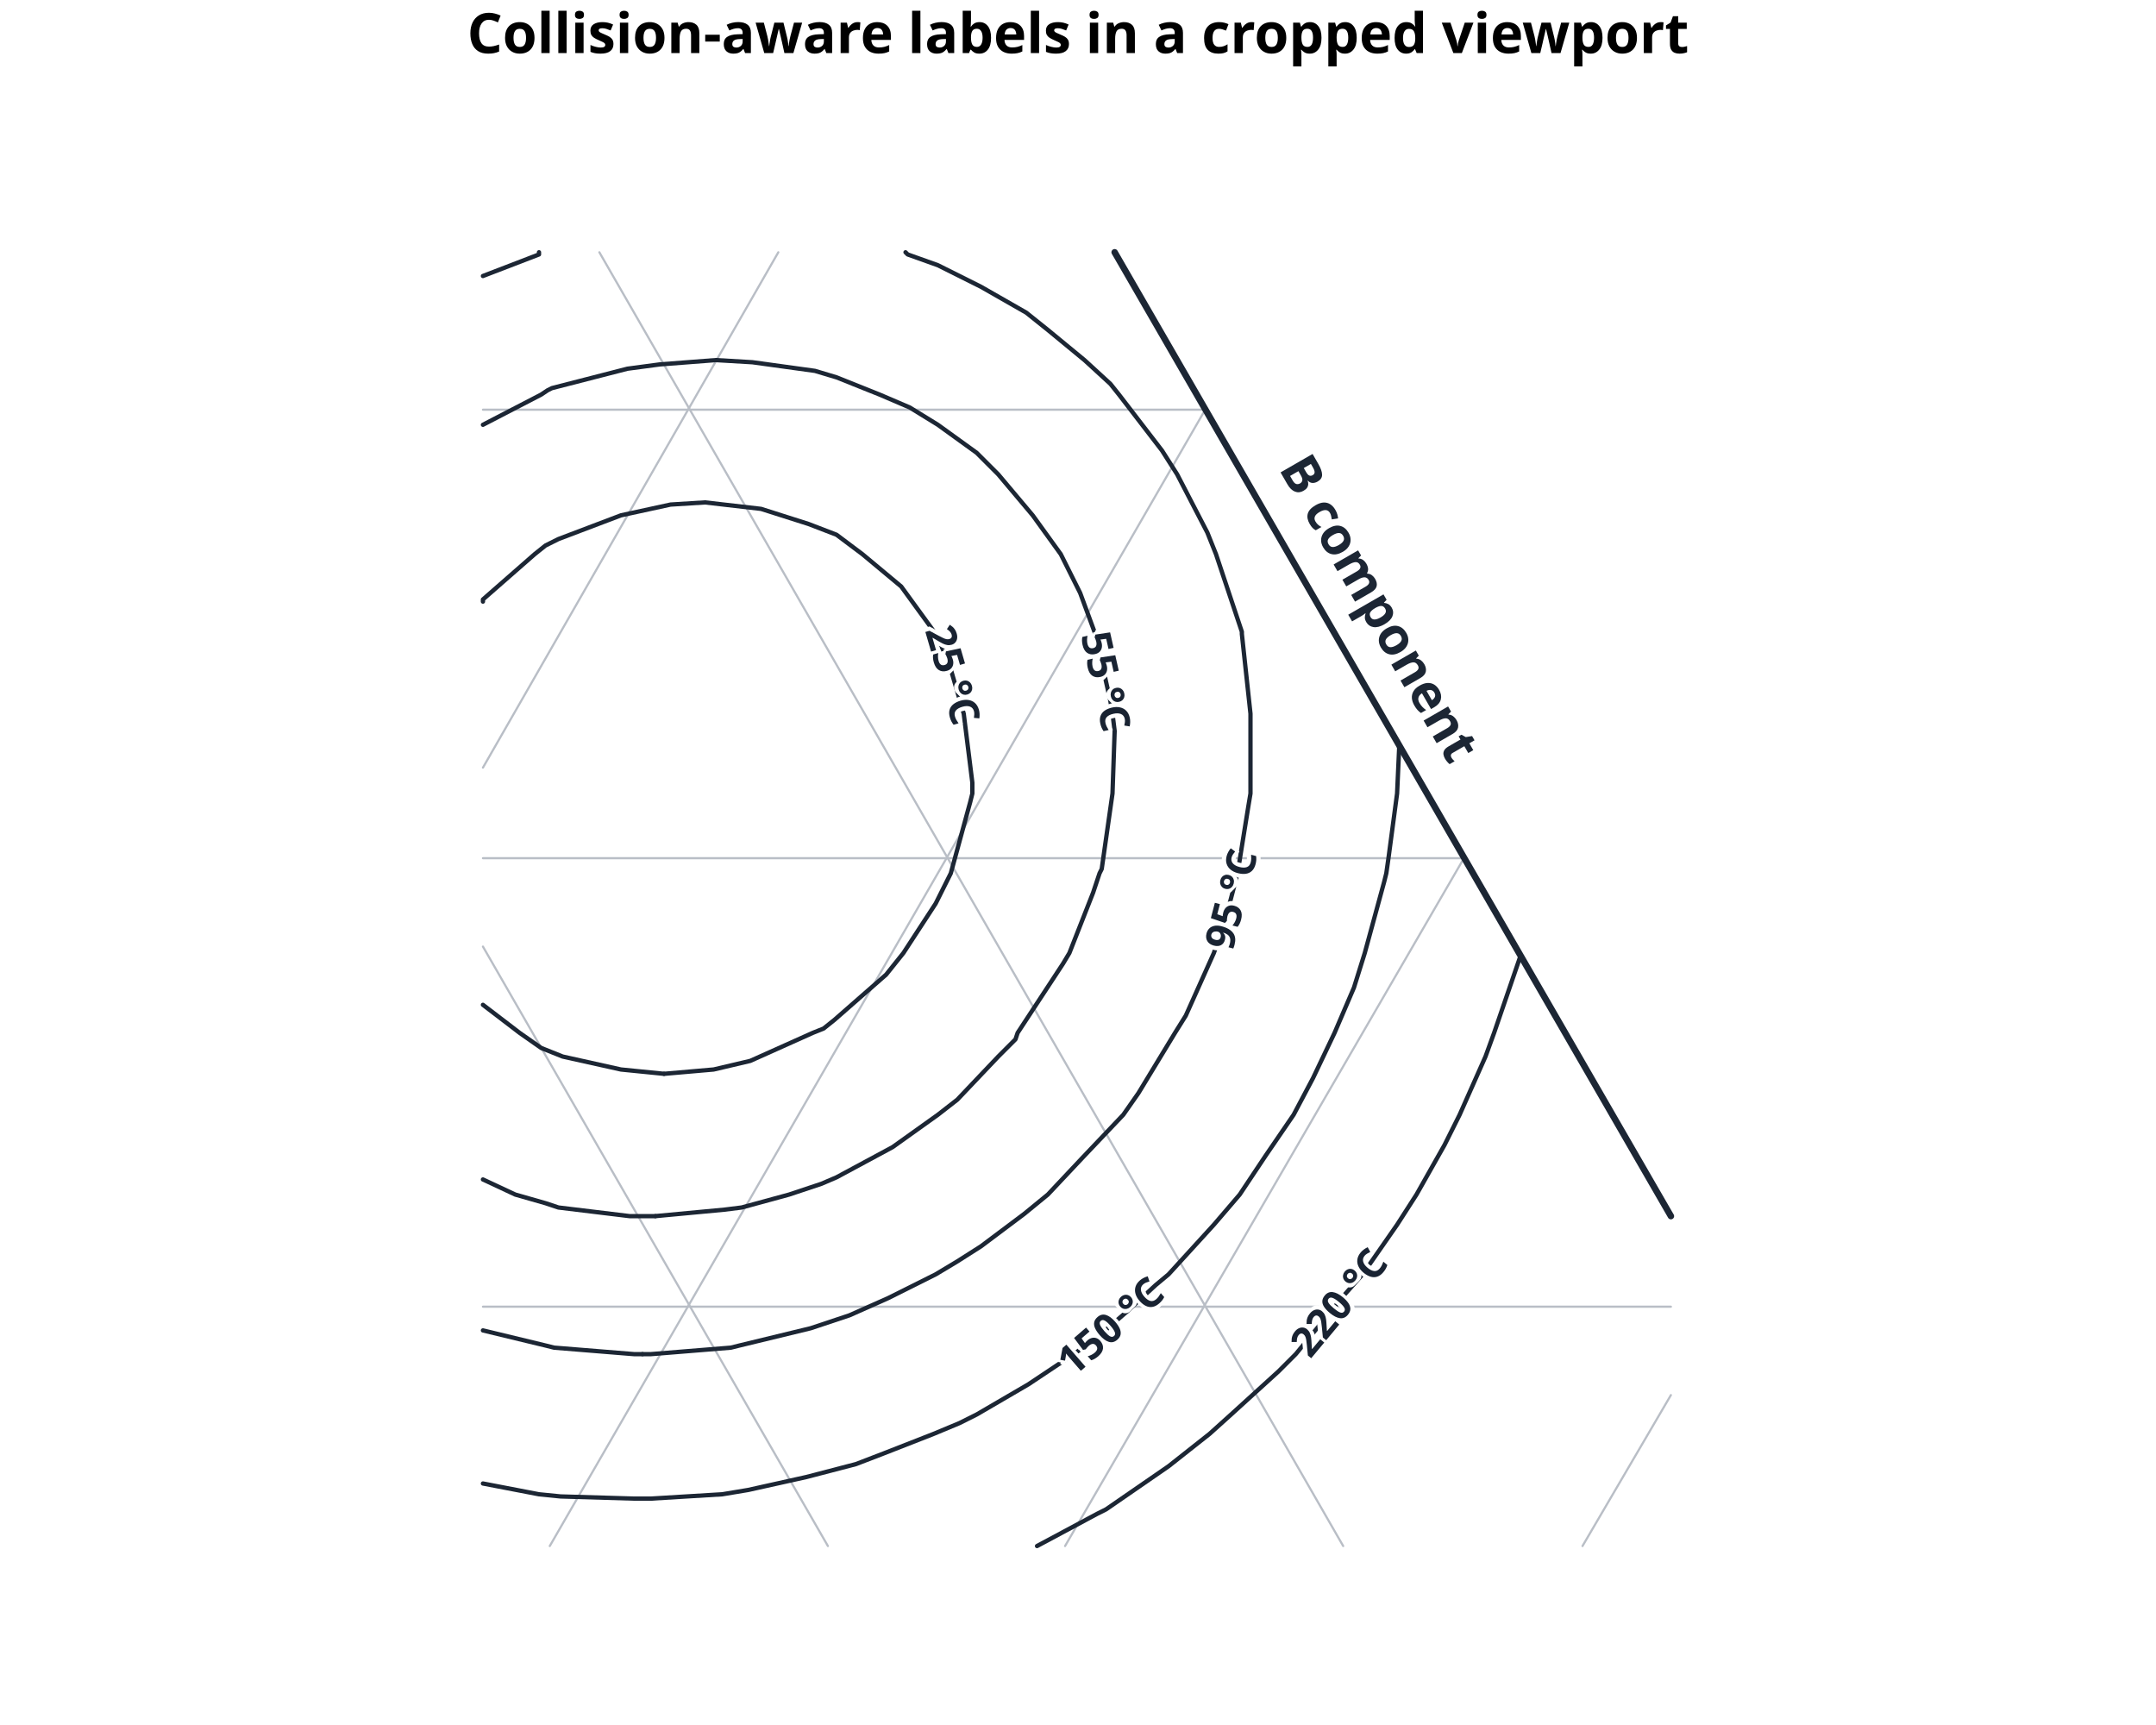
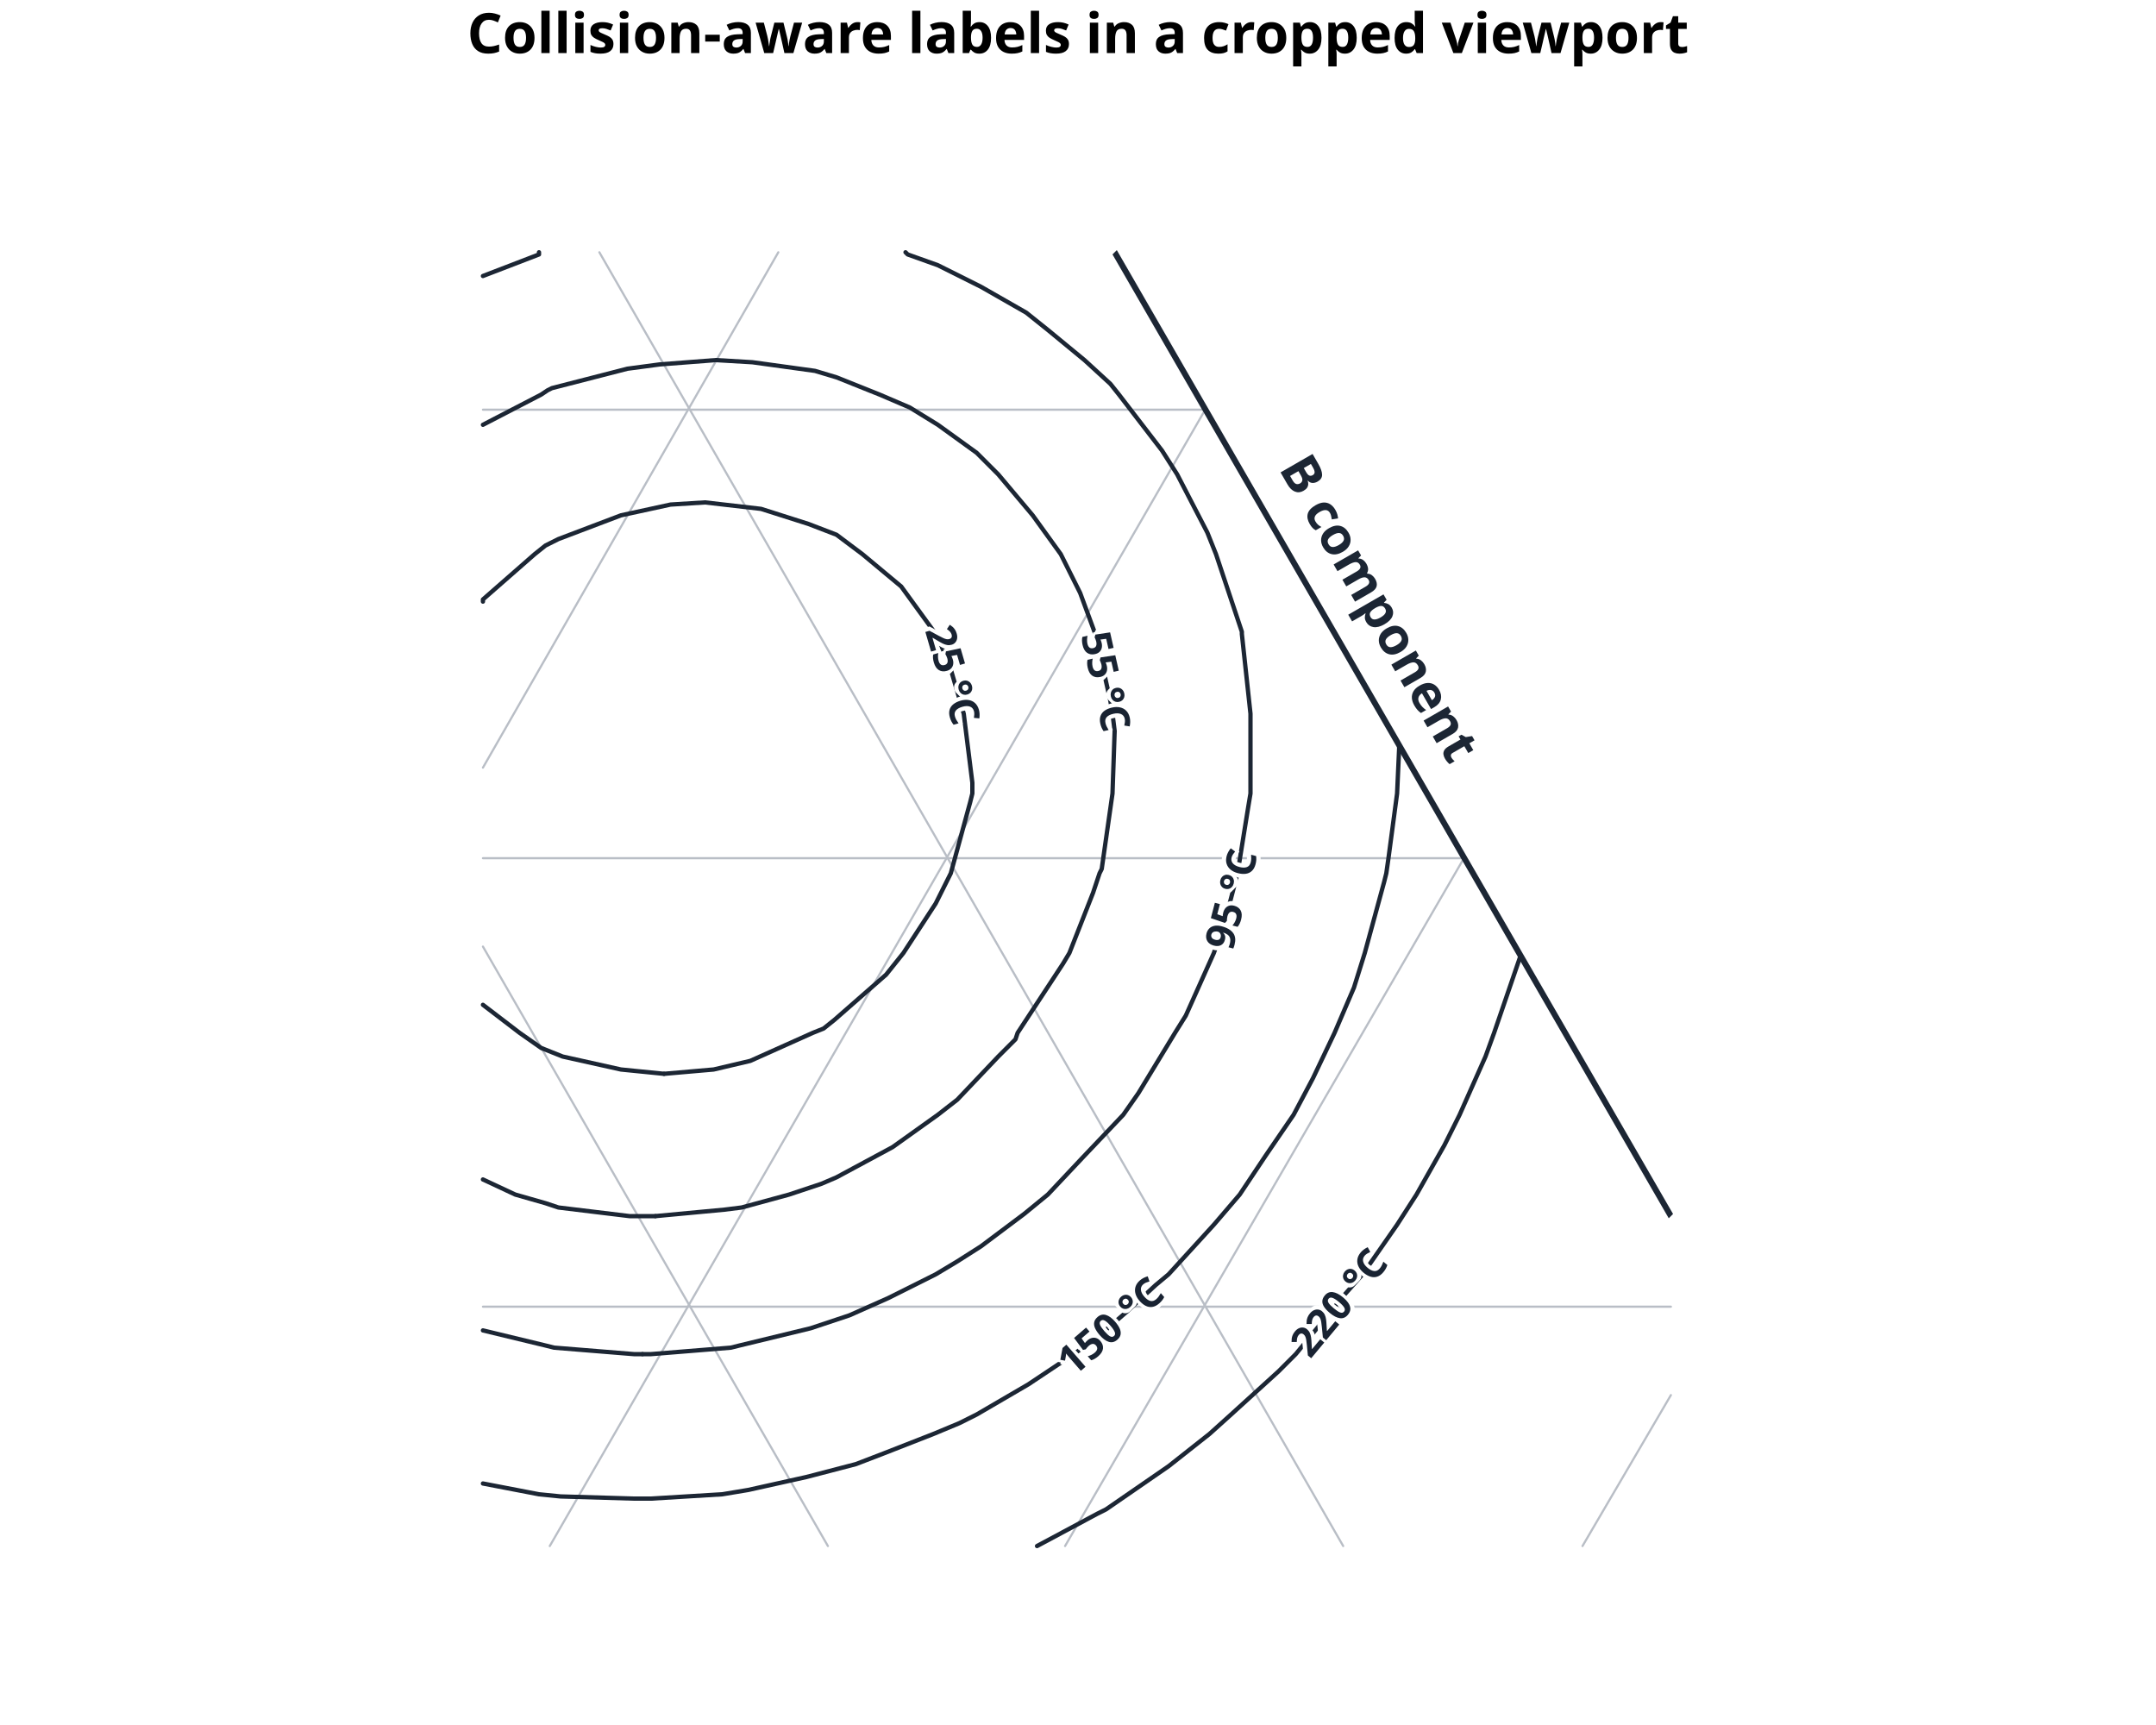
<svg xmlns="http://www.w3.org/2000/svg" width="1000" height="800" viewBox="0 0 1000 800">
  <g id="ternary-geometry" shape-rendering="geometricPrecision" stroke-linecap="round" stroke-linejoin="round">
    <rect x="0" y="0" width="1000" height="800" opacity="1" fill="#FFFFFF" stroke="none" />
    <polyline fill="none" opacity="1" stroke="#B9BEC6" stroke-width="1" points="224,606 775,606 " />
    <polyline fill="none" opacity="1" stroke="#B9BEC6" stroke-width="1" points="224,398 679,398 " />
    <polyline fill="none" opacity="1" stroke="#B9BEC6" stroke-width="1" points="224,190 559,190 " />
    <polyline fill="none" opacity="1" stroke="#B9BEC6" stroke-width="1" points="278,117 623,717 " />
    <polyline fill="none" opacity="1" stroke="#B9BEC6" stroke-width="1" points="224,439 384,717 " />
    <polyline fill="none" opacity="1" stroke="#B9BEC6" stroke-width="1" points="361,117 224,356 " />
    <polyline fill="none" opacity="1" stroke="#B9BEC6" stroke-width="1" points="559,190 255,717 " />
    <polyline fill="none" opacity="1" stroke="#B9BEC6" stroke-width="1" points="679,398 494,717 " />
    <polyline fill="none" opacity="1" stroke="#B9BEC6" stroke-width="1" points="775,647 734,717 " />
-     <polyline fill="none" opacity="1" stroke="#1C2634" stroke-width="3" points="775,564 517,117 " />
    <polyline fill="none" opacity="1" stroke="#1C2634" stroke-width="2" points="308,498 288,496 261,490 251,486 241,479 224,466 " />
    <polyline fill="none" opacity="1" stroke="#1C2634" stroke-width="2" points="224,279 224,278 248,257 253,253 259,250 288,239 311,234 327,233 353,236 375,243 388,248 400,257 418,272 434,294 440,307 447,331 451,363 451,368 450,372 441,405 434,419 419,442 411,452 387,473 382,477 377,479 348,492 331,496 308,498 " />
    <polyline fill="none" opacity="1" stroke="#1C2634" stroke-width="2" points="304,564 292,564 259,560 253,558 239,554 224,547 " />
    <polyline fill="none" opacity="1" stroke="#1C2634" stroke-width="2" points="224,197 251,183 254,181 256,180 291,171 306,169 332,167 349,168 378,172 388,175 408,183 422,189 435,197 453,210 463,220 479,239 492,257 501,275 508,294 515,325 516,331 517,339 516,368 511,403 510,405 507,414 496,442 493,447 472,479 471,482 463,490 444,510 435,517 414,532 388,546 381,549 366,554 344,560 336,561 304,564 " />
    <polyline fill="none" opacity="1" stroke="#1C2634" stroke-width="2" points="298,628 298,628 302,628 339,625 343,624 376,616 394,610 412,602 434,591 444,585 455,578 475,563 486,554 502,537 521,517 528,507 545,479 550,471 563,442 568,428 574,405 579,374 580,368 580,361 580,331 576,294 576,294 576,293 564,257 560,247 546,220 539,209 519,183 515,178 503,167 486,153 476,145 455,133 435,123 421,118 420,117 " />
    <polyline fill="none" opacity="1" stroke="#1C2634" stroke-width="2" points="250,117 250,118 224,128 224,128 " />
    <polyline fill="none" opacity="1" stroke="#1C2634" stroke-width="2" points="224,617 253,624 257,625 294,628 298,628 " />
    <polyline fill="none" opacity="1" stroke="#1C2634" stroke-width="2" points="224,688 250,693 260,694 294,695 302,695 335,693 347,691 374,685 397,679 410,674 433,665 445,660 453,656 477,642 498,628 508,621 523,608 536,596 542,591 563,568 575,554 587,536 600,517 609,500 619,479 628,458 633,442 642,409 643,405 644,398 648,368 649,346 " />
    <polyline fill="none" opacity="1" stroke="#1C2634" stroke-width="2" points="481,717 509,702 511,701 513,700 542,680 561,665 571,656 593,636 599,630 601,628 624,600 632,591 648,568 657,554 670,531 677,517 689,490 693,479 705,444 " />
+     <polygon opacity="1" fill="#1C2634" points="776,563 518,116 516,118 774,565 " />
  </g>
  <g id="ternary-text">
    <text x="500" y="5" dy="0.76em" text-anchor="middle" font-family="sans-serif" font-size="25.806" opacity="1" fill="#000000" font-weight="bold">
Collision-aware labels in a cropped viewport
</text>
    <text x="640" y="282" text-anchor="middle" dominant-baseline="middle" transform="rotate(60.03587 640 282)" font-family="sans-serif" font-size="24" fill="#1C2634" fill-opacity="1" font-weight="bold">B component</text>
    <text x="442" y="311" text-anchor="middle" dominant-baseline="middle" transform="rotate(73.7398 442 311)" font-family="sans-serif" font-size="19" fill="#FFFFFF" fill-opacity="1" font-weight="bold">25 °C</text>
    <text x="441" y="312" text-anchor="middle" dominant-baseline="middle" transform="rotate(73.7398 441 312)" font-family="sans-serif" font-size="19" fill="#FFFFFF" fill-opacity="1" font-weight="bold">25 °C</text>
    <text x="442" y="312" text-anchor="middle" dominant-baseline="middle" transform="rotate(73.7398 442 312)" font-family="sans-serif" font-size="19" fill="#FFFFFF" fill-opacity="1" font-weight="bold">25 °C</text>
    <text x="443" y="312" text-anchor="middle" dominant-baseline="middle" transform="rotate(73.7398 443 312)" font-family="sans-serif" font-size="19" fill="#FFFFFF" fill-opacity="1" font-weight="bold">25 °C</text>
    <text x="440" y="313" text-anchor="middle" dominant-baseline="middle" transform="rotate(73.7398 440 313)" font-family="sans-serif" font-size="19" fill="#FFFFFF" fill-opacity="1" font-weight="bold">25 °C</text>
    <text x="441" y="313" text-anchor="middle" dominant-baseline="middle" transform="rotate(73.7398 441 313)" font-family="sans-serif" font-size="19" fill="#FFFFFF" fill-opacity="1" font-weight="bold">25 °C</text>
    <text x="443" y="313" text-anchor="middle" dominant-baseline="middle" transform="rotate(73.7398 443 313)" font-family="sans-serif" font-size="19" fill="#FFFFFF" fill-opacity="1" font-weight="bold">25 °C</text>
    <text x="444" y="313" text-anchor="middle" dominant-baseline="middle" transform="rotate(73.7398 444 313)" font-family="sans-serif" font-size="19" fill="#FFFFFF" fill-opacity="1" font-weight="bold">25 °C</text>
    <text x="441" y="314" text-anchor="middle" dominant-baseline="middle" transform="rotate(73.7398 441 314)" font-family="sans-serif" font-size="19" fill="#FFFFFF" fill-opacity="1" font-weight="bold">25 °C</text>
    <text x="442" y="314" text-anchor="middle" dominant-baseline="middle" transform="rotate(73.7398 442 314)" font-family="sans-serif" font-size="19" fill="#FFFFFF" fill-opacity="1" font-weight="bold">25 °C</text>
    <text x="443" y="314" text-anchor="middle" dominant-baseline="middle" transform="rotate(73.7398 443 314)" font-family="sans-serif" font-size="19" fill="#FFFFFF" fill-opacity="1" font-weight="bold">25 °C</text>
    <text x="442" y="315" text-anchor="middle" dominant-baseline="middle" transform="rotate(73.7398 442 315)" font-family="sans-serif" font-size="19" fill="#FFFFFF" fill-opacity="1" font-weight="bold">25 °C</text>
    <text x="442" y="313" text-anchor="middle" dominant-baseline="middle" transform="rotate(73.7398 442 313)" font-family="sans-serif" font-size="19" fill="#192332" fill-opacity="1" font-weight="bold">25 °C</text>
    <text x="513" y="314" text-anchor="middle" dominant-baseline="middle" transform="rotate(77.27564 513 314)" font-family="sans-serif" font-size="19" fill="#FFFFFF" fill-opacity="1" font-weight="bold">55 °C</text>
    <text x="512" y="315" text-anchor="middle" dominant-baseline="middle" transform="rotate(77.27564 512 315)" font-family="sans-serif" font-size="19" fill="#FFFFFF" fill-opacity="1" font-weight="bold">55 °C</text>
    <text x="513" y="315" text-anchor="middle" dominant-baseline="middle" transform="rotate(77.27564 513 315)" font-family="sans-serif" font-size="19" fill="#FFFFFF" fill-opacity="1" font-weight="bold">55 °C</text>
    <text x="514" y="315" text-anchor="middle" dominant-baseline="middle" transform="rotate(77.27564 514 315)" font-family="sans-serif" font-size="19" fill="#FFFFFF" fill-opacity="1" font-weight="bold">55 °C</text>
    <text x="511" y="316" text-anchor="middle" dominant-baseline="middle" transform="rotate(77.27564 511 316)" font-family="sans-serif" font-size="19" fill="#FFFFFF" fill-opacity="1" font-weight="bold">55 °C</text>
    <text x="512" y="316" text-anchor="middle" dominant-baseline="middle" transform="rotate(77.27564 512 316)" font-family="sans-serif" font-size="19" fill="#FFFFFF" fill-opacity="1" font-weight="bold">55 °C</text>
    <text x="514" y="316" text-anchor="middle" dominant-baseline="middle" transform="rotate(77.27564 514 316)" font-family="sans-serif" font-size="19" fill="#FFFFFF" fill-opacity="1" font-weight="bold">55 °C</text>
    <text x="515" y="316" text-anchor="middle" dominant-baseline="middle" transform="rotate(77.27564 515 316)" font-family="sans-serif" font-size="19" fill="#FFFFFF" fill-opacity="1" font-weight="bold">55 °C</text>
    <text x="512" y="317" text-anchor="middle" dominant-baseline="middle" transform="rotate(77.27564 512 317)" font-family="sans-serif" font-size="19" fill="#FFFFFF" fill-opacity="1" font-weight="bold">55 °C</text>
    <text x="513" y="317" text-anchor="middle" dominant-baseline="middle" transform="rotate(77.27564 513 317)" font-family="sans-serif" font-size="19" fill="#FFFFFF" fill-opacity="1" font-weight="bold">55 °C</text>
    <text x="514" y="317" text-anchor="middle" dominant-baseline="middle" transform="rotate(77.27564 514 317)" font-family="sans-serif" font-size="19" fill="#FFFFFF" fill-opacity="1" font-weight="bold">55 °C</text>
    <text x="513" y="318" text-anchor="middle" dominant-baseline="middle" transform="rotate(77.27564 513 318)" font-family="sans-serif" font-size="19" fill="#FFFFFF" fill-opacity="1" font-weight="bold">55 °C</text>
    <text x="513" y="316" text-anchor="middle" dominant-baseline="middle" transform="rotate(77.27564 513 316)" font-family="sans-serif" font-size="19" fill="#192332" fill-opacity="1" font-weight="bold">55 °C</text>
    <text x="571" y="415" text-anchor="middle" dominant-baseline="middle" transform="rotate(-75.37913 571 415)" font-family="sans-serif" font-size="19" fill="#FFFFFF" fill-opacity="1" font-weight="bold">95 °C</text>
    <text x="570" y="416" text-anchor="middle" dominant-baseline="middle" transform="rotate(-75.37913 570 416)" font-family="sans-serif" font-size="19" fill="#FFFFFF" fill-opacity="1" font-weight="bold">95 °C</text>
    <text x="571" y="416" text-anchor="middle" dominant-baseline="middle" transform="rotate(-75.37913 571 416)" font-family="sans-serif" font-size="19" fill="#FFFFFF" fill-opacity="1" font-weight="bold">95 °C</text>
    <text x="572" y="416" text-anchor="middle" dominant-baseline="middle" transform="rotate(-75.37913 572 416)" font-family="sans-serif" font-size="19" fill="#FFFFFF" fill-opacity="1" font-weight="bold">95 °C</text>
    <text x="569" y="417" text-anchor="middle" dominant-baseline="middle" transform="rotate(-75.37913 569 417)" font-family="sans-serif" font-size="19" fill="#FFFFFF" fill-opacity="1" font-weight="bold">95 °C</text>
    <text x="570" y="417" text-anchor="middle" dominant-baseline="middle" transform="rotate(-75.37913 570 417)" font-family="sans-serif" font-size="19" fill="#FFFFFF" fill-opacity="1" font-weight="bold">95 °C</text>
    <text x="572" y="417" text-anchor="middle" dominant-baseline="middle" transform="rotate(-75.37913 572 417)" font-family="sans-serif" font-size="19" fill="#FFFFFF" fill-opacity="1" font-weight="bold">95 °C</text>
    <text x="573" y="417" text-anchor="middle" dominant-baseline="middle" transform="rotate(-75.37913 573 417)" font-family="sans-serif" font-size="19" fill="#FFFFFF" fill-opacity="1" font-weight="bold">95 °C</text>
    <text x="570" y="418" text-anchor="middle" dominant-baseline="middle" transform="rotate(-75.37913 570 418)" font-family="sans-serif" font-size="19" fill="#FFFFFF" fill-opacity="1" font-weight="bold">95 °C</text>
    <text x="571" y="418" text-anchor="middle" dominant-baseline="middle" transform="rotate(-75.37913 571 418)" font-family="sans-serif" font-size="19" fill="#FFFFFF" fill-opacity="1" font-weight="bold">95 °C</text>
    <text x="572" y="418" text-anchor="middle" dominant-baseline="middle" transform="rotate(-75.37913 572 418)" font-family="sans-serif" font-size="19" fill="#FFFFFF" fill-opacity="1" font-weight="bold">95 °C</text>
    <text x="571" y="419" text-anchor="middle" dominant-baseline="middle" transform="rotate(-75.37913 571 419)" font-family="sans-serif" font-size="19" fill="#FFFFFF" fill-opacity="1" font-weight="bold">95 °C</text>
    <text x="571" y="417" text-anchor="middle" dominant-baseline="middle" transform="rotate(-75.37913 571 417)" font-family="sans-serif" font-size="19" fill="#192332" fill-opacity="1" font-weight="bold">95 °C</text>
    <text x="515" y="613" text-anchor="middle" dominant-baseline="middle" transform="rotate(-40.91438 515 613)" font-family="sans-serif" font-size="19" fill="#FFFFFF" fill-opacity="1" font-weight="bold">150 °C</text>
    <text x="514" y="614" text-anchor="middle" dominant-baseline="middle" transform="rotate(-40.91438 514 614)" font-family="sans-serif" font-size="19" fill="#FFFFFF" fill-opacity="1" font-weight="bold">150 °C</text>
    <text x="515" y="614" text-anchor="middle" dominant-baseline="middle" transform="rotate(-40.91438 515 614)" font-family="sans-serif" font-size="19" fill="#FFFFFF" fill-opacity="1" font-weight="bold">150 °C</text>
    <text x="516" y="614" text-anchor="middle" dominant-baseline="middle" transform="rotate(-40.91438 516 614)" font-family="sans-serif" font-size="19" fill="#FFFFFF" fill-opacity="1" font-weight="bold">150 °C</text>
    <text x="513" y="615" text-anchor="middle" dominant-baseline="middle" transform="rotate(-40.91438 513 615)" font-family="sans-serif" font-size="19" fill="#FFFFFF" fill-opacity="1" font-weight="bold">150 °C</text>
    <text x="514" y="615" text-anchor="middle" dominant-baseline="middle" transform="rotate(-40.91438 514 615)" font-family="sans-serif" font-size="19" fill="#FFFFFF" fill-opacity="1" font-weight="bold">150 °C</text>
    <text x="516" y="615" text-anchor="middle" dominant-baseline="middle" transform="rotate(-40.91438 516 615)" font-family="sans-serif" font-size="19" fill="#FFFFFF" fill-opacity="1" font-weight="bold">150 °C</text>
    <text x="517" y="615" text-anchor="middle" dominant-baseline="middle" transform="rotate(-40.91438 517 615)" font-family="sans-serif" font-size="19" fill="#FFFFFF" fill-opacity="1" font-weight="bold">150 °C</text>
    <text x="514" y="616" text-anchor="middle" dominant-baseline="middle" transform="rotate(-40.91438 514 616)" font-family="sans-serif" font-size="19" fill="#FFFFFF" fill-opacity="1" font-weight="bold">150 °C</text>
    <text x="515" y="616" text-anchor="middle" dominant-baseline="middle" transform="rotate(-40.91438 515 616)" font-family="sans-serif" font-size="19" fill="#FFFFFF" fill-opacity="1" font-weight="bold">150 °C</text>
    <text x="516" y="616" text-anchor="middle" dominant-baseline="middle" transform="rotate(-40.91438 516 616)" font-family="sans-serif" font-size="19" fill="#FFFFFF" fill-opacity="1" font-weight="bold">150 °C</text>
    <text x="515" y="617" text-anchor="middle" dominant-baseline="middle" transform="rotate(-40.91438 515 617)" font-family="sans-serif" font-size="19" fill="#FFFFFF" fill-opacity="1" font-weight="bold">150 °C</text>
    <text x="515" y="615" text-anchor="middle" dominant-baseline="middle" transform="rotate(-40.91438 515 615)" font-family="sans-serif" font-size="19" fill="#192332" fill-opacity="1" font-weight="bold">150 °C</text>
    <text x="621" y="602" text-anchor="middle" dominant-baseline="middle" transform="rotate(-50.22572 621 602)" font-family="sans-serif" font-size="19" fill="#FFFFFF" fill-opacity="1" font-weight="bold">220 °C</text>
    <text x="620" y="603" text-anchor="middle" dominant-baseline="middle" transform="rotate(-50.22572 620 603)" font-family="sans-serif" font-size="19" fill="#FFFFFF" fill-opacity="1" font-weight="bold">220 °C</text>
    <text x="621" y="603" text-anchor="middle" dominant-baseline="middle" transform="rotate(-50.22572 621 603)" font-family="sans-serif" font-size="19" fill="#FFFFFF" fill-opacity="1" font-weight="bold">220 °C</text>
    <text x="622" y="603" text-anchor="middle" dominant-baseline="middle" transform="rotate(-50.22572 622 603)" font-family="sans-serif" font-size="19" fill="#FFFFFF" fill-opacity="1" font-weight="bold">220 °C</text>
    <text x="619" y="604" text-anchor="middle" dominant-baseline="middle" transform="rotate(-50.22572 619 604)" font-family="sans-serif" font-size="19" fill="#FFFFFF" fill-opacity="1" font-weight="bold">220 °C</text>
    <text x="620" y="604" text-anchor="middle" dominant-baseline="middle" transform="rotate(-50.22572 620 604)" font-family="sans-serif" font-size="19" fill="#FFFFFF" fill-opacity="1" font-weight="bold">220 °C</text>
    <text x="622" y="604" text-anchor="middle" dominant-baseline="middle" transform="rotate(-50.22572 622 604)" font-family="sans-serif" font-size="19" fill="#FFFFFF" fill-opacity="1" font-weight="bold">220 °C</text>
    <text x="623" y="604" text-anchor="middle" dominant-baseline="middle" transform="rotate(-50.22572 623 604)" font-family="sans-serif" font-size="19" fill="#FFFFFF" fill-opacity="1" font-weight="bold">220 °C</text>
    <text x="620" y="605" text-anchor="middle" dominant-baseline="middle" transform="rotate(-50.22572 620 605)" font-family="sans-serif" font-size="19" fill="#FFFFFF" fill-opacity="1" font-weight="bold">220 °C</text>
    <text x="621" y="605" text-anchor="middle" dominant-baseline="middle" transform="rotate(-50.22572 621 605)" font-family="sans-serif" font-size="19" fill="#FFFFFF" fill-opacity="1" font-weight="bold">220 °C</text>
    <text x="622" y="605" text-anchor="middle" dominant-baseline="middle" transform="rotate(-50.22572 622 605)" font-family="sans-serif" font-size="19" fill="#FFFFFF" fill-opacity="1" font-weight="bold">220 °C</text>
    <text x="621" y="606" text-anchor="middle" dominant-baseline="middle" transform="rotate(-50.22572 621 606)" font-family="sans-serif" font-size="19" fill="#FFFFFF" fill-opacity="1" font-weight="bold">220 °C</text>
    <text x="621" y="604" text-anchor="middle" dominant-baseline="middle" transform="rotate(-50.22572 621 604)" font-family="sans-serif" font-size="19" fill="#192332" fill-opacity="1" font-weight="bold">220 °C</text>
  </g>
</svg>
